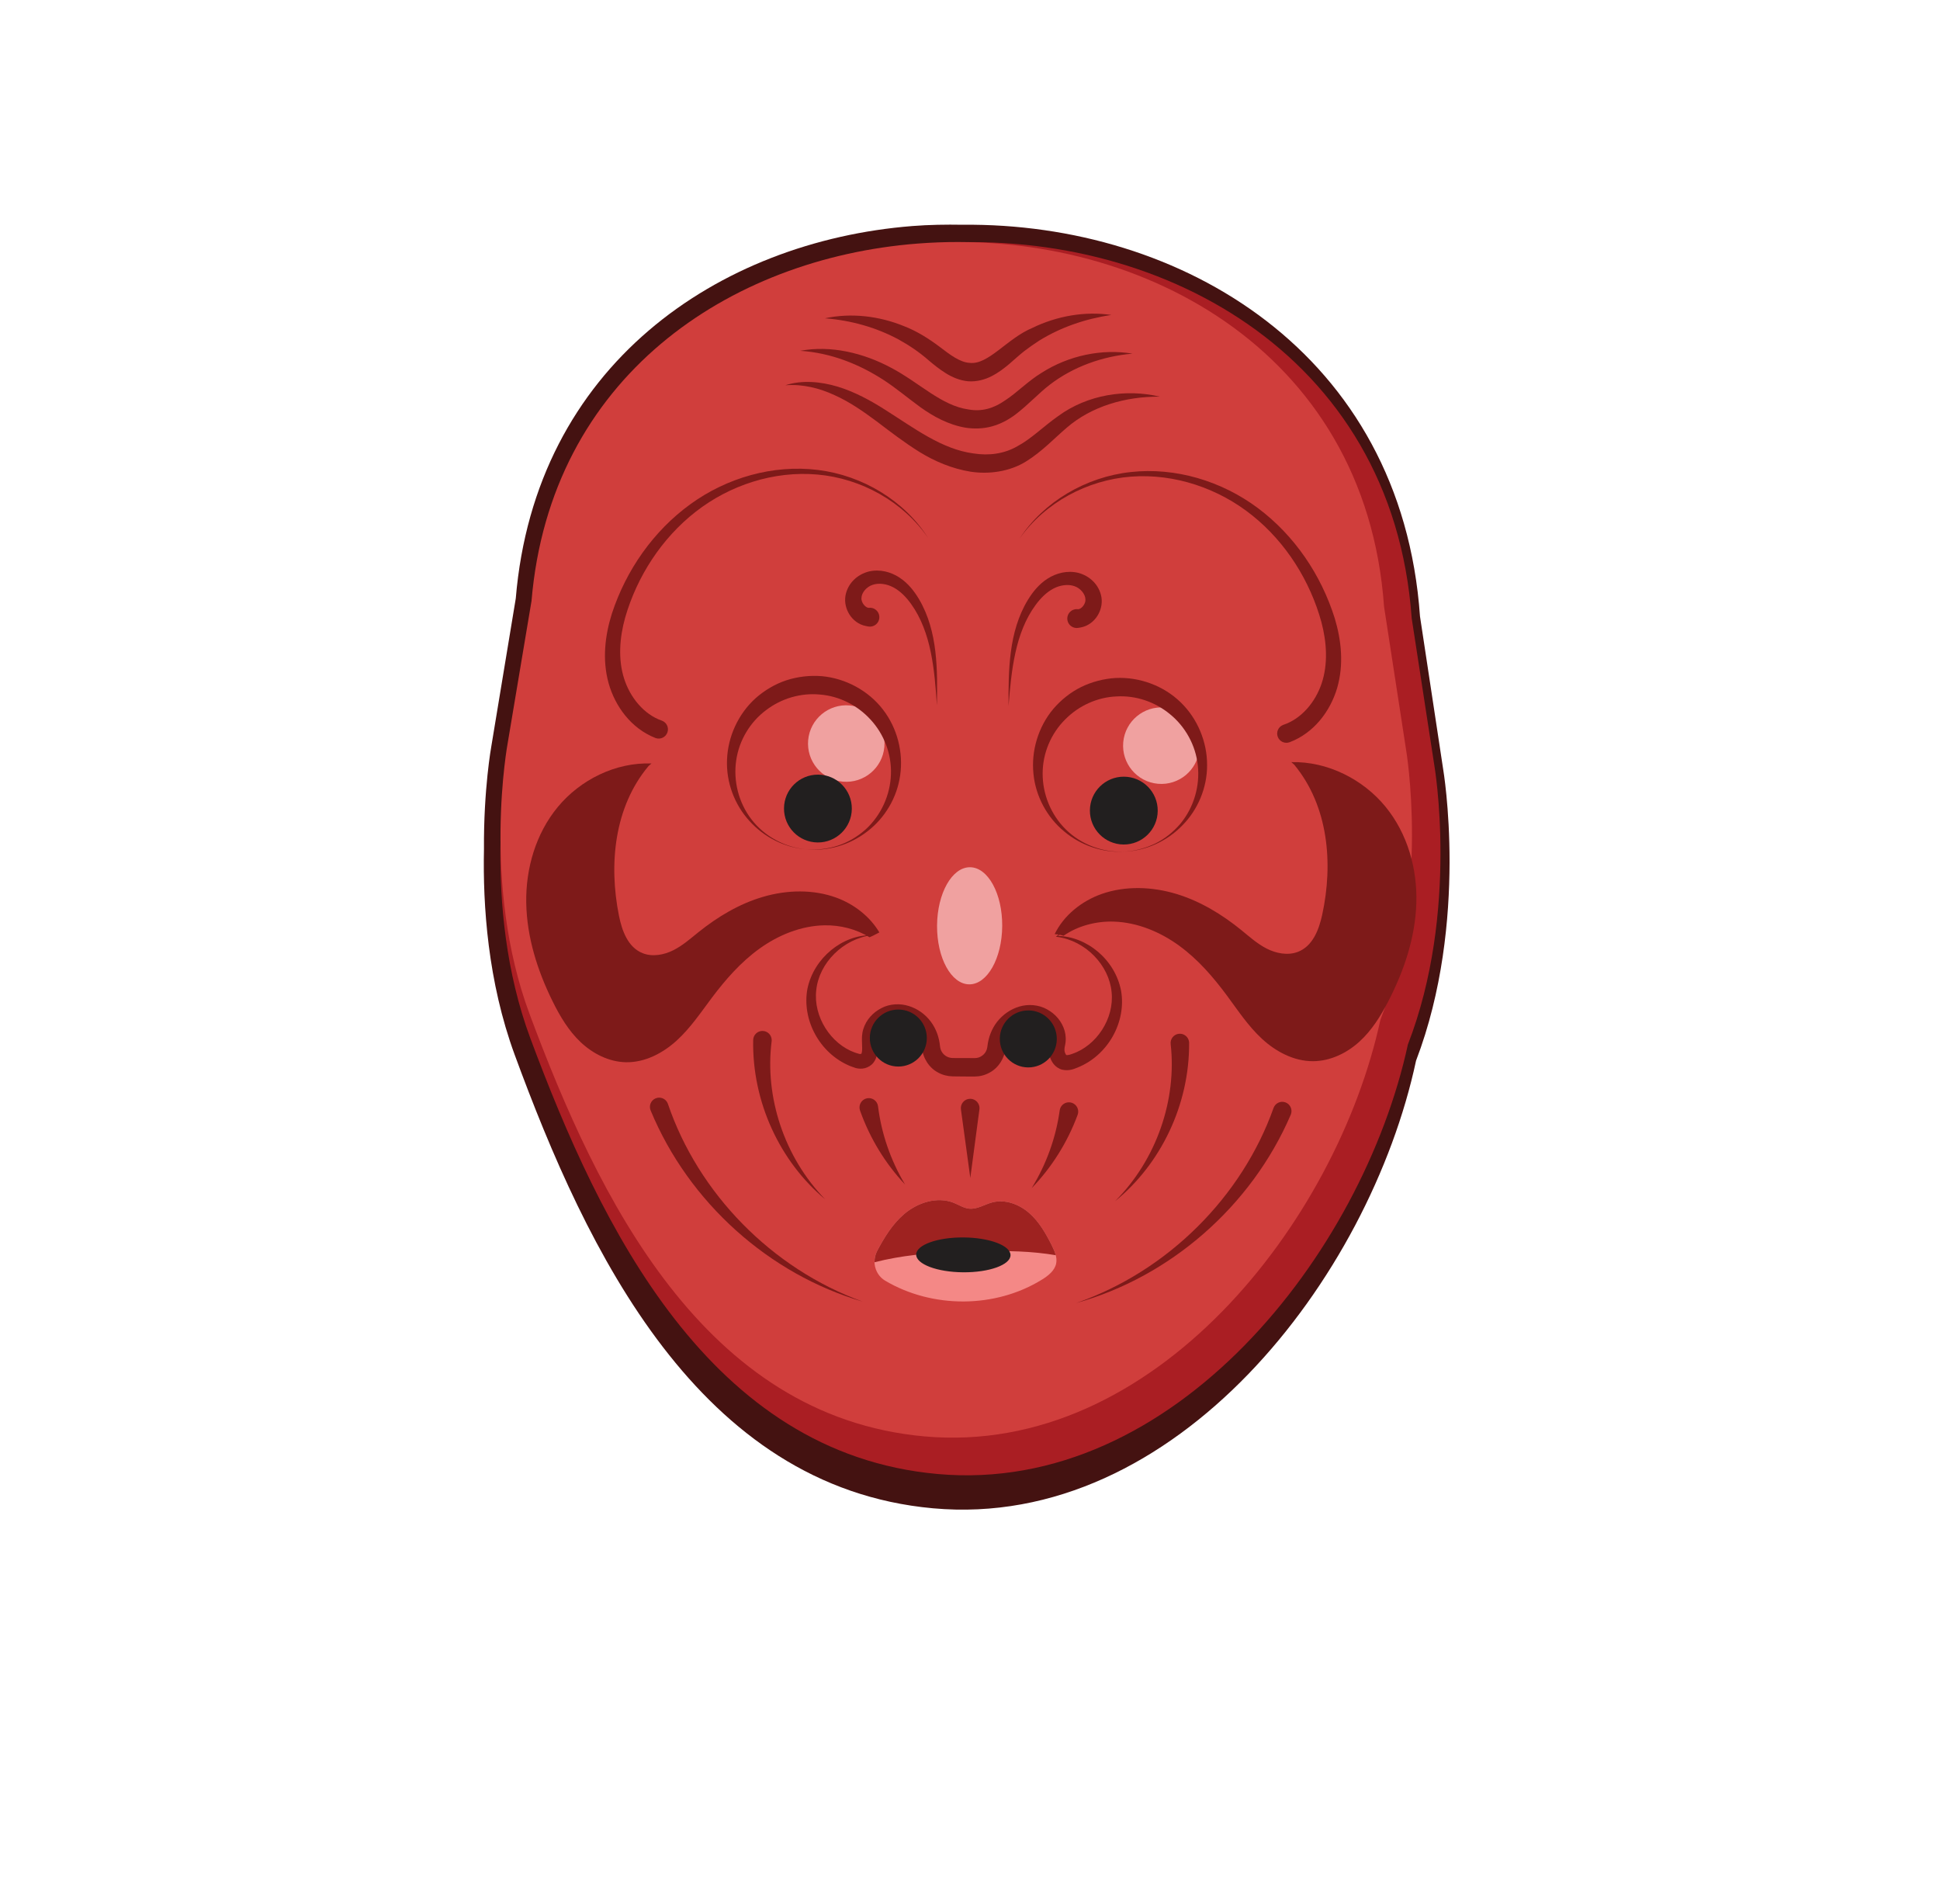
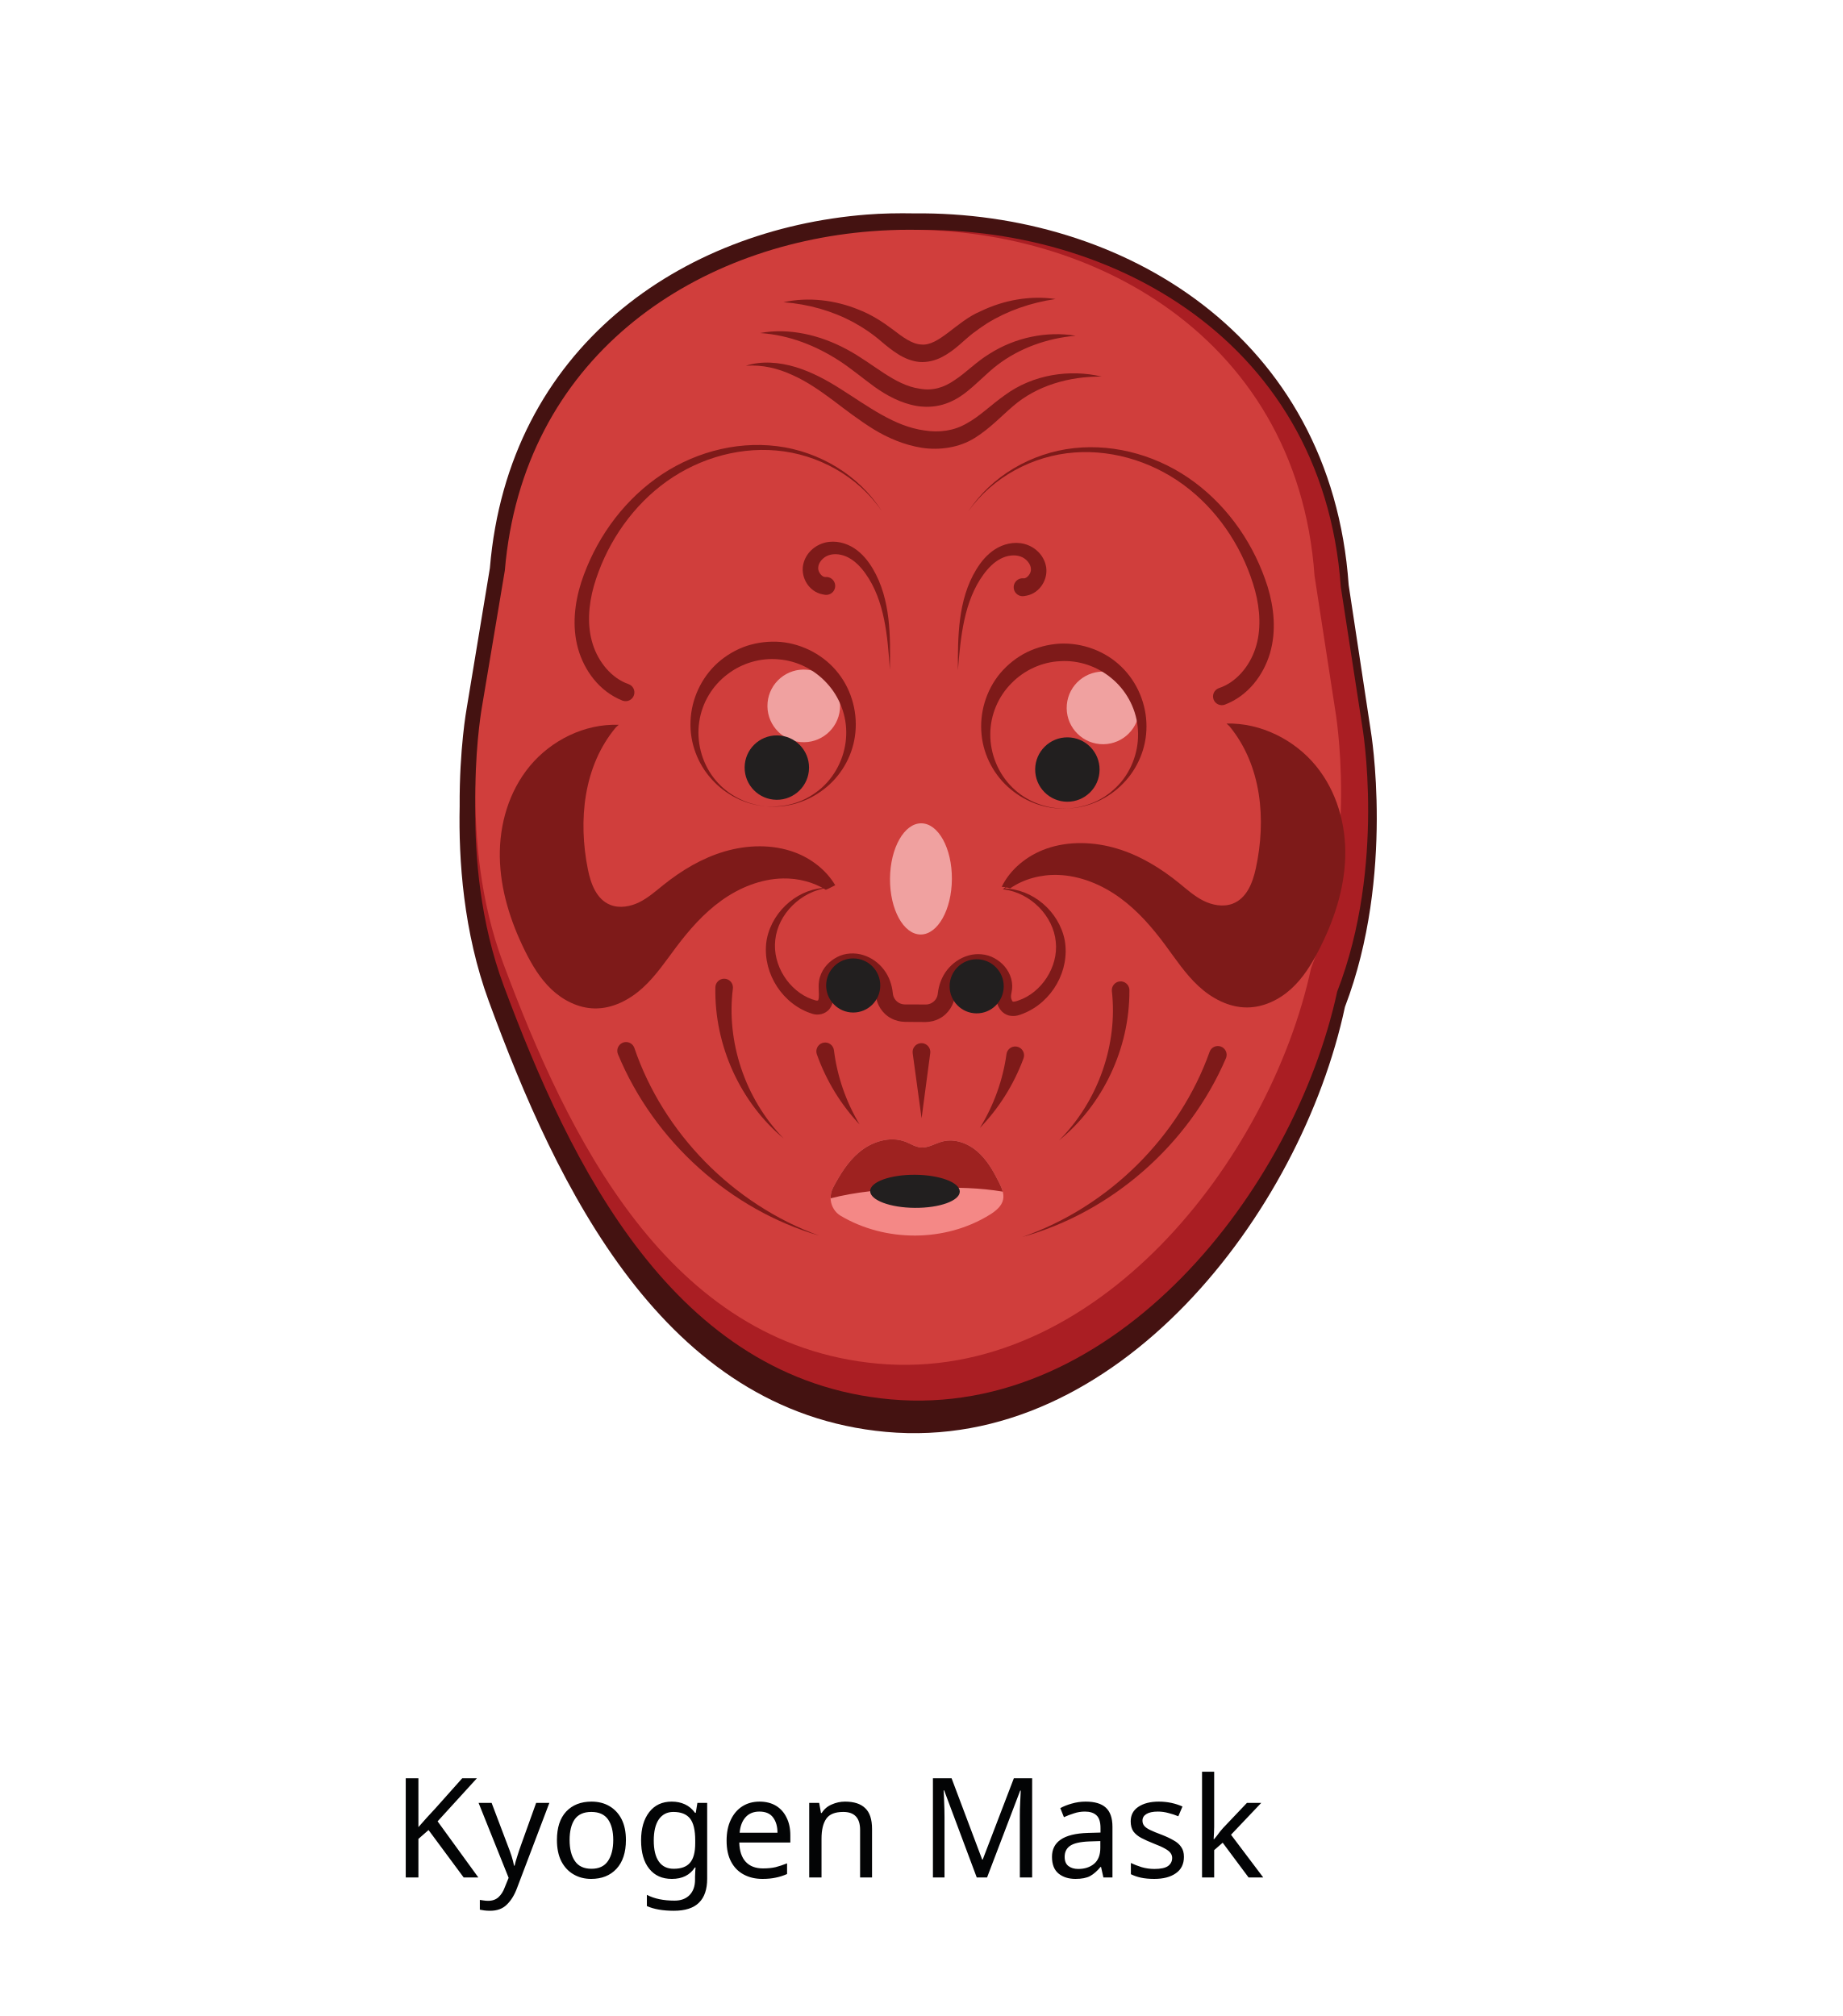
- <svg xmlns="http://www.w3.org/2000/svg" width="100%" height="100%" viewBox="0 0 159 156" version="1.1" xml:space="preserve" style="fill-rule:evenodd;clip-rule:evenodd;stroke-linejoin:round;stroke-miterlimit:2;">
-   <rect id="Kyogen-Mask" x="0" y="0" width="158.4" height="155.04" style="fill:none;" />
+ <svg xmlns="http://www.w3.org/2000/svg" width="100%" height="100%" viewBox="0 0 159 174" version="1.1" xml:space="preserve" style="fill-rule:evenodd;clip-rule:evenodd;stroke-linejoin:round;stroke-miterlimit:2;">
+   <rect id="Kyogen-Mask" x="0" y="0" width="158.4" height="173.28" style="fill:none;" />
+   <g transform="matrix(12,0,0,12,124.6014,162.0428)" />
+   <text x="33.857px" y="162.043px" style="font-family:'VirtuousSlabRegular', 'Virtuous Slab';font-weight:500;font-size:12px;fill:#030405;">Kyogen Mask</text>
  <path d="M118.28,63.029c0,0 -1.898,-12.524 -1.899,-12.525c-1.508,-21.583 -19.567,-32.272 -37.488,-32.088c-1.374,-0.024 -2.749,-0.003 -4.118,0.105c-15.897,1.258 -30.912,11.425 -32.503,30.516l-2.004,12.116c0,0 -0.638,3.496 -0.603,8.44c-0.099,4.61 0.319,10.842 2.513,16.819c5.905,16.079 15.075,35.427 34.281,37.175c19.917,1.812 35.797,-18.883 39.599,-36.678c4.36,-11.395 2.222,-23.88 2.222,-23.88" style="fill:#441211;fill-rule:nonzero;" />
  <path d="M76.262,19.97c-15.96,1.243 -31.032,11.305 -32.628,30.199l-2.011,11.992c0,0 -2.242,11.951 1.853,22.941c5.749,15.431 14.677,33.997 33.371,35.676c19.387,1.741 34.842,-18.116 38.542,-35.192c4.242,-10.934 2.161,-22.915 2.161,-22.915c0,0 -1.849,-12.017 -1.85,-12.018c-1.553,-21.878 -21.082,-32.113 -39.438,-30.683" style="fill:#aa1e23;fill-rule:nonzero;" />
  <path d="M75.198,19.958c-15.473,1.206 -30.087,10.96 -31.635,29.279l-1.949,11.626c0,0 -2.174,11.588 1.796,22.243c5.574,14.96 14.231,32.962 32.355,34.59c18.796,1.688 33.781,-17.565 37.368,-34.121c4.114,-10.601 2.096,-22.217 2.096,-22.217c0,0 -1.794,-11.651 -1.794,-11.652c-1.505,-21.211 -20.441,-31.134 -38.237,-29.748" style="fill:#d03e3c;fill-rule:nonzero;" />
  <g opacity="0.77">
    <clipPath id="_clip1">
      <path d="M66.201,64.04l6.27,0.042l0.043,-6.27l-6.271,-0.042l-0.042,6.27Z" clip-rule="nonzero" />
    </clipPath>
    <g clip-path="url(#_clip1)">
      <path d="M69.077,64.047c-1.724,-0.155 -2.996,-1.679 -2.841,-3.403c0.155,-1.724 1.679,-2.996 3.403,-2.841c1.724,0.155 2.996,1.679 2.841,3.403c-0.155,1.724 -1.679,2.996 -3.403,2.841" style="fill:#fabebd;fill-rule:nonzero;" />
    </g>
  </g>
  <g opacity="0.77">
    <clipPath id="_clip2">
      <path d="M76.767,80.638l5.341,0.036l0.064,-9.596l-5.34,-0.036l-0.065,9.596Z" clip-rule="nonzero" />
    </clipPath>
    <g clip-path="url(#_clip2)">
      <path d="M79.438,80.656c-1.475,-0.01 -2.656,-2.167 -2.638,-4.816c0.018,-2.65 1.228,-4.79 2.702,-4.78c1.475,0.01 2.656,2.166 2.638,4.816c-0.017,2.649 -1.227,4.79 -2.702,4.78" style="fill:#fabebd;fill-rule:nonzero;" />
    </g>
  </g>
  <g opacity="0.77">
    <clipPath id="_clip3">
      <path d="M92.026,64.213l6.269,0.043l0.042,-6.271l-6.269,-0.041l-0.042,6.269Z" clip-rule="nonzero" />
    </clipPath>
    <g clip-path="url(#_clip3)">
      <path d="M94.9,64.221c-1.724,-0.155 -2.996,-1.679 -2.841,-3.403c0.155,-1.724 1.679,-2.996 3.403,-2.841c1.724,0.155 2.996,1.679 2.841,3.403c-0.156,1.724 -1.679,2.996 -3.403,2.841" style="fill:#fabebd;fill-rule:nonzero;" />
    </g>
  </g>
  <path d="M71.46,76.625c-2.371,0.298 -4.33,2.288 -4.56,4.497c-0.258,2.194 1.204,4.428 3.174,5.126l0.354,0.109c0.062,0.012 0.116,0.006 0.143,-0.006c0.055,-0.044 0.025,0.021 0.074,-0.179c0.027,-0.18 0.015,-0.457 0.003,-0.757c-0.005,-0.155 -0.01,-0.318 0,-0.504c0.015,-0.202 0.047,-0.404 0.109,-0.594c0.24,-0.77 0.798,-1.362 1.478,-1.711c0.684,-0.367 1.548,-0.401 2.257,-0.174c0.721,0.226 1.342,0.676 1.789,1.271c0.455,0.601 0.691,1.313 0.761,2.019c0.033,0.375 0.239,0.68 0.553,0.847c0.154,0.085 0.323,0.12 0.504,0.124l0.892,0.001l0.886,0.006c0.173,-0.003 0.347,-0.038 0.498,-0.123c0.313,-0.173 0.517,-0.454 0.554,-0.858c0.083,-0.707 0.337,-1.414 0.803,-2.008c0.465,-0.58 1.089,-1.025 1.818,-1.237c0.717,-0.216 1.582,-0.154 2.261,0.227c0.674,0.366 1.219,0.976 1.443,1.756c0.11,0.386 0.124,0.811 0.033,1.206c-0.055,0.234 -0.058,0.412 -0.019,0.543c0.027,0.08 0.066,0.165 0.089,0.198c0.027,0.036 0.021,0.03 0.03,0.04c0.018,0.024 0.244,0.01 0.496,-0.094c1.972,-0.664 3.456,-2.881 3.222,-5.062c-0.204,-2.191 -2.121,-4.211 -4.475,-4.523l-0.094,-0.012l0.07,-0.054l0.486,-0.377l-0.432,0.433l-0.025,-0.067c2.428,0.014 4.758,1.944 5.246,4.487c0.449,2.565 -1.072,5.307 -3.581,6.305c-0.293,0.112 -0.67,0.289 -1.238,0.17c-0.279,-0.068 -0.54,-0.254 -0.697,-0.452c-0.163,-0.201 -0.245,-0.39 -0.319,-0.589c-0.15,-0.437 -0.113,-0.876 -0.043,-1.22c0.036,-0.186 0.023,-0.374 -0.036,-0.557c-0.114,-0.368 -0.426,-0.712 -0.802,-0.897c-0.374,-0.19 -0.783,-0.205 -1.203,-0.076c-0.411,0.128 -0.802,0.404 -1.074,0.756c-0.268,0.345 -0.436,0.798 -0.485,1.272c-0.052,0.785 -0.566,1.625 -1.312,2.009c-0.368,0.207 -0.793,0.309 -1.212,0.314l-0.898,-0.004l-0.892,-0.01c-0.411,-0.006 -0.841,-0.109 -1.206,-0.315c-0.745,-0.388 -1.256,-1.207 -1.311,-2.021c-0.041,-0.475 -0.197,-0.933 -0.46,-1.285c-0.264,-0.358 -0.648,-0.642 -1.057,-0.788c-0.419,-0.137 -0.834,-0.138 -1.213,0.048c-0.383,0.177 -0.707,0.515 -0.829,0.885c-0.149,0.302 0.005,0.904 -0.133,1.689c-0.043,0.2 -0.116,0.439 -0.296,0.668c-0.182,0.234 -0.445,0.38 -0.699,0.447c-0.262,0.065 -0.514,0.05 -0.74,-0.008c-0.197,-0.061 -0.326,-0.116 -0.491,-0.175c-2.486,-1.033 -3.957,-3.793 -3.476,-6.334c0.528,-2.517 2.867,-4.419 5.282,-4.382" style="fill:#7e1a19;fill-rule:nonzero;" />
  <path d="M70.974,51.297c-0.606,-0.114 -1.078,-0.506 -1.356,-0.949c-0.281,-0.448 -0.412,-0.986 -0.327,-1.529c0.188,-1.059 1.014,-1.767 1.92,-1.992c0.914,-0.214 1.811,0.042 2.509,0.497c0.702,0.462 1.205,1.105 1.597,1.764c0.788,1.329 1.17,2.823 1.343,4.293c0.173,1.478 0.155,2.952 0.128,4.42c-0.099,-1.465 -0.209,-2.935 -0.503,-4.359c-0.291,-1.42 -0.784,-2.8 -1.604,-3.941c-0.403,-0.568 -0.888,-1.065 -1.449,-1.366c-0.551,-0.298 -1.204,-0.391 -1.719,-0.213c-0.499,0.162 -0.899,0.649 -0.908,1.068c-0.042,0.386 0.353,0.839 0.611,0.812c0.425,-0.046 0.806,0.261 0.851,0.686c0.046,0.425 -0.262,0.807 -0.687,0.852c-0.075,0.008 -0.15,0.005 -0.222,-0.008l-0.184,-0.035Z" style="fill:#7e1a19;fill-rule:nonzero;" />
  <path d="M53.706,60.465c-1.99,-0.789 -3.289,-2.592 -3.825,-4.481c-0.536,-1.934 -0.295,-3.926 0.271,-5.716c1.17,-3.566 3.402,-6.754 6.417,-8.945c3.003,-2.185 6.805,-3.272 10.47,-2.816c3.652,0.45 7.085,2.508 9.037,5.585c-2.059,-3.007 -5.522,-4.896 -9.077,-5.208c-3.573,-0.319 -7.193,0.868 -9.976,3.044c-2.795,2.178 -4.811,5.307 -5.782,8.663c-0.468,1.668 -0.59,3.442 -0.09,5.011c0.496,1.562 1.632,2.939 3.084,3.443c0.395,0.137 0.604,0.569 0.467,0.964c-0.137,0.396 -0.569,0.606 -0.964,0.468c-0.01,-0.003 -0.022,-0.009 -0.032,-0.012" style="fill:#7e1a19;fill-rule:nonzero;" />
  <path d="M88.339,49.916c0.257,0.031 0.658,-0.417 0.621,-0.803c-0.003,-0.419 -0.397,-0.911 -0.893,-1.08c-0.512,-0.185 -1.167,-0.1 -1.722,0.191c-0.565,0.293 -1.055,0.783 -1.467,1.345c-0.835,1.131 -1.347,2.503 -1.657,3.919c-0.314,1.421 -0.443,2.889 -0.561,4.352c-0.008,-1.467 -0.006,-2.942 0.188,-4.417c0.192,-1.468 0.593,-2.957 1.4,-4.275c0.4,-0.654 0.912,-1.29 1.62,-1.742c0.705,-0.446 1.604,-0.689 2.516,-0.464c0.903,0.237 1.718,0.957 1.893,2.017c0.077,0.545 -0.061,1.08 -0.348,1.524c-0.284,0.441 -0.761,0.826 -1.369,0.932l-0.181,0.031c-0.421,0.074 -0.822,-0.208 -0.895,-0.629c-0.073,-0.421 0.208,-0.822 0.629,-0.895c0.075,-0.013 0.153,-0.014 0.226,-0.006" style="fill:#7e1a19;fill-rule:nonzero;" />
  <path d="M105.194,59.387c1.458,-0.484 2.613,-1.846 3.13,-3.401c0.521,-1.562 0.422,-3.338 -0.023,-5.013c-0.926,-3.369 -2.9,-6.524 -5.666,-8.739c-2.752,-2.213 -6.356,-3.448 -9.933,-3.179c-3.559,0.266 -7.047,2.107 -9.146,5.087c1.993,-3.051 5.453,-5.062 9.111,-5.463c3.67,-0.406 7.459,0.731 10.431,2.955c2.985,2.231 5.174,5.45 6.297,9.031c0.541,1.797 0.756,3.793 0.193,5.72c-0.56,1.882 -1.884,3.667 -3.884,4.429c-0.391,0.15 -0.829,-0.046 -0.979,-0.436c-0.15,-0.391 0.046,-0.83 0.436,-0.979c0.01,-0.004 0.023,-0.009 0.033,-0.012" style="fill:#7e1a19;fill-rule:nonzero;" />
  <path d="M64.364,31.567c1.364,-0.442 2.891,-0.304 4.282,0.112c1.399,0.425 2.699,1.131 3.9,1.898c2.4,1.518 4.638,3.227 7.227,3.575c1.271,0.202 2.524,0.039 3.614,-0.59c1.128,-0.601 2.12,-1.611 3.323,-2.457c2.427,-1.786 5.597,-2.259 8.345,-1.604c-2.828,-0.019 -5.599,0.795 -7.622,2.54c-1.027,0.876 -2.004,1.938 -3.327,2.763c-1.34,0.84 -3.046,1.076 -4.554,0.846c-1.522,-0.244 -2.937,-0.846 -4.187,-1.613c-1.244,-0.777 -2.375,-1.644 -3.485,-2.489c-1.119,-0.831 -2.241,-1.618 -3.493,-2.176c-1.239,-0.573 -2.602,-0.912 -4.023,-0.805" style="fill:#7e1a19;fill-rule:nonzero;" />
  <path d="M65.587,28.745c2.505,-0.472 5.186,0.174 7.462,1.396c2.315,1.226 4.115,3.102 6.322,3.408c1.081,0.198 2.061,-0.078 3.01,-0.744c0.965,-0.623 1.851,-1.567 2.998,-2.265c2.228,-1.418 4.943,-1.98 7.439,-1.563c-2.512,0.22 -4.874,1.09 -6.766,2.536c-0.933,0.712 -1.759,1.64 -2.844,2.465c-0.544,0.405 -1.184,0.757 -1.899,0.956c-0.718,0.199 -1.471,0.219 -2.175,0.11c-1.408,-0.239 -2.642,-0.922 -3.691,-1.672c-1.05,-0.767 -1.986,-1.556 -2.992,-2.215c-2.025,-1.316 -4.338,-2.245 -6.864,-2.412" style="fill:#7e1a19;fill-rule:nonzero;" />
  <path d="M67.609,26.082c2.128,-0.463 4.439,-0.2 6.517,0.656c1.045,0.405 2.033,1.035 2.909,1.696c0.845,0.65 1.655,1.254 2.424,1.297c1.538,0.198 3.073,-1.998 5.159,-2.866c2.024,-0.982 4.314,-1.377 6.468,-1.057c-2.146,0.315 -4.152,1.016 -5.902,2.094c-0.432,0.276 -0.848,0.573 -1.252,0.88c-0.395,0.312 -0.778,0.663 -1.199,1.028c-0.423,0.36 -0.889,0.719 -1.454,1.008c-0.555,0.292 -1.255,0.478 -1.95,0.422c-0.693,-0.069 -1.313,-0.345 -1.82,-0.663c-0.514,-0.322 -0.954,-0.676 -1.364,-1.023c-0.791,-0.695 -1.613,-1.25 -2.519,-1.75c-1.812,-0.97 -3.854,-1.554 -6.017,-1.722" style="fill:#7e1a19;fill-rule:nonzero;" />
  <path d="M69.814,66.269c-0.01,1.535 -1.263,2.771 -2.798,2.761c-1.535,-0.011 -2.77,-1.263 -2.76,-2.798c0.01,-1.535 1.263,-2.771 2.797,-2.76c1.535,0.01 2.771,1.263 2.761,2.797" style="fill:#221f1f;fill-rule:nonzero;" />
  <path d="M94.885,66.437c-0.01,1.535 -1.263,2.771 -2.798,2.761c-1.535,-0.011 -2.771,-1.263 -2.76,-2.798c0.01,-1.535 1.263,-2.771 2.797,-2.76c1.535,0.01 2.771,1.262 2.761,2.797" style="fill:#221f1f;fill-rule:nonzero;" />
  <path d="M66.076,69.594c0.88,0.068 1.772,-0.036 2.609,-0.308c0.835,-0.275 1.6,-0.738 2.25,-1.314c1.294,-1.174 2.033,-2.858 2.085,-4.525c0.064,-1.677 -0.578,-3.302 -1.663,-4.476c-1.074,-1.183 -2.572,-1.933 -4.14,-2.06c-1.564,-0.156 -3.174,0.312 -4.443,1.286c-1.28,0.958 -2.199,2.447 -2.436,4.108c-0.246,1.651 0.181,3.441 1.245,4.826c1.059,1.39 2.731,2.299 4.493,2.463m0,0c-1.763,-0.141 -3.456,-0.992 -4.654,-2.328c-1.213,-1.322 -1.919,-3.157 -1.835,-5.029c0.068,-1.863 0.909,-3.74 2.354,-5.038c0.726,-0.639 1.58,-1.149 2.51,-1.457c0.931,-0.301 1.925,-0.416 2.902,-0.338c1.957,0.178 3.824,1.189 5.008,2.73c1.192,1.535 1.682,3.534 1.417,5.381c-0.253,1.856 -1.275,3.537 -2.706,4.62c-1.419,1.1 -3.236,1.635 -4.996,1.459" style="fill:#7e1a19;fill-rule:nonzero;" />
  <path d="M92.161,69.782c0.881,-0.057 1.749,-0.285 2.539,-0.672c0.789,-0.39 1.481,-0.956 2.044,-1.617c1.115,-1.345 1.61,-3.116 1.427,-4.775c-0.173,-1.668 -1.037,-3.188 -2.276,-4.196c-1.229,-1.02 -2.818,-1.553 -4.388,-1.457c-1.571,0.065 -3.099,0.755 -4.218,1.898c-1.133,1.128 -1.834,2.732 -1.835,4.409c-0.01,1.669 0.663,3.382 1.912,4.603c1.244,1.227 3.028,1.892 4.795,1.807m0,0c-1.765,0.109 -3.561,-0.497 -4.936,-1.65c-1.386,-1.139 -2.343,-2.857 -2.523,-4.721c-0.195,-1.855 0.374,-3.831 1.621,-5.319c0.629,-0.736 1.403,-1.36 2.28,-1.795c0.88,-0.43 1.847,-0.683 2.826,-0.744c1.963,-0.099 3.954,0.64 5.342,1.999c1.396,1.351 2.164,3.262 2.161,5.127c0.01,1.874 -0.766,3.683 -2.03,4.956c-1.249,1.288 -2.974,2.074 -4.741,2.147" style="fill:#7e1a19;fill-rule:nonzero;" />
  <path d="M71.963,90.648c0.272,2.205 1.017,4.406 2.21,6.403c-1.596,-1.692 -2.87,-3.757 -3.683,-6.048l-0.002,-0.007c-0.141,-0.396 0.066,-0.832 0.463,-0.973c0.397,-0.141 0.833,0.066 0.974,0.464c0.018,0.052 0.031,0.108 0.038,0.161" style="fill:#7e1a19;fill-rule:nonzero;" />
  <path d="M88.319,91.355c-0.844,2.279 -2.146,4.327 -3.764,5.997c1.22,-1.98 1.994,-4.171 2.296,-6.372c0.058,-0.417 0.442,-0.709 0.859,-0.652c0.417,0.057 0.709,0.442 0.652,0.859c-0.008,0.054 -0.021,0.108 -0.039,0.157l-0.004,0.011Z" style="fill:#7e1a19;fill-rule:nonzero;" />
  <path d="M71.886,102.509c0.592,-1.122 1.261,-2.218 2.223,-3.037c1.111,-0.945 2.706,-1.455 4.06,-0.914c0.421,0.168 0.815,0.433 1.266,0.477c0.659,0.064 1.26,-0.35 1.901,-0.517c1.053,-0.273 2.193,0.156 3.013,0.872c0.82,0.716 1.37,1.686 1.857,2.659c0.231,0.461 0.458,0.97 0.356,1.476c-0.118,0.589 -0.644,1 -1.155,1.318c-3.832,2.379 -8.993,2.384 -12.864,0.092c-0.478,-0.284 -0.788,-0.784 -0.857,-1.336c-0.046,-0.375 0.024,-0.755 0.2,-1.09" style="fill:#f48886;fill-rule:nonzero;" />
  <path d="M86.206,102.05c-0.487,-0.973 -1.037,-1.944 -1.857,-2.659c-0.819,-0.716 -1.96,-1.145 -3.013,-0.872c-0.641,0.166 -1.242,0.581 -1.9,0.516c-0.452,-0.044 -0.846,-0.309 -1.267,-0.477c-1.355,-0.54 -2.95,-0.031 -4.06,0.915c-0.962,0.818 -1.631,1.914 -2.223,3.037c-0.149,0.283 -0.218,0.598 -0.209,0.916c1.094,-0.279 2.201,-0.471 3.317,-0.6c0.351,-0.075 0.707,-0.132 1.069,-0.147c0.42,-0.017 0.841,-0.029 1.261,-0.041c0.8,-0.039 1.603,-0.057 2.408,-0.061c0.245,-0.008 0.491,-0.015 0.738,-0.025c2.052,-0.085 4.069,-0.037 6.058,0.297c-0.07,-0.276 -0.195,-0.544 -0.322,-0.799" style="fill:#9e2220;fill-rule:nonzero;" />
  <path d="M82.821,102.848c-0.005,0.789 -1.741,1.417 -3.876,1.402c-2.136,-0.014 -3.862,-0.665 -3.857,-1.454c0.005,-0.789 1.74,-1.417 3.876,-1.402c2.135,0.014 3.862,0.665 3.857,1.454" style="fill:#221f1f;fill-rule:nonzero;" />
  <path d="M71.373,76.751c0.242,-0.1 0.464,-0.239 0.699,-0.349c-0.761,-1.286 -2.043,-2.299 -3.499,-2.839c-1.909,-0.707 -4.074,-0.652 -6.032,-0.078c-1.959,0.573 -3.726,1.637 -5.292,2.893c-0.663,0.53 -1.303,1.103 -2.071,1.486c-0.767,0.383 -1.704,0.556 -2.504,0.24c-1.213,-0.479 -1.699,-1.848 -1.945,-3.073c-0.846,-4.219 -0.389,-8.911 2.427,-12.266l0.236,-0.206c-2.947,-0.112 -5.835,1.346 -7.662,3.547c-1.826,2.2 -2.646,5.064 -2.6,7.867c0.046,2.804 0.912,5.553 2.169,8.091c0.597,1.205 1.296,2.388 2.289,3.328c0.994,0.939 2.317,1.621 3.718,1.646c1.561,0.028 3.034,-0.754 4.16,-1.781c1.126,-1.028 1.97,-2.295 2.877,-3.503c1.121,-1.49 2.367,-2.919 3.903,-4.023c1.537,-1.106 3.393,-1.874 5.319,-1.912c1.296,-0.026 2.617,0.31 3.696,0.978c0.037,-0.015 0.074,-0.03 0.112,-0.046" style="fill:#7e1a19;fill-rule:nonzero;" />
  <path d="M113.552,66.098c-1.821,-2.225 -4.729,-3.722 -7.717,-3.65l0.237,0.209c2.808,3.393 3.208,8.091 2.294,12.297c-0.267,1.222 -0.777,2.585 -2.013,3.048c-0.816,0.304 -1.762,0.119 -2.535,-0.274c-0.772,-0.394 -1.413,-0.974 -2.078,-1.515c-1.57,-1.275 -3.347,-2.365 -5.324,-2.964c-1.976,-0.6 -4.17,-0.684 -6.115,-0.003c-1.673,0.587 -3.13,1.78 -3.862,3.296c0.249,0.015 0.493,0.055 0.729,0.134c1.162,-0.811 2.664,-1.209 4.125,-1.161c1.952,0.065 3.821,0.858 5.364,1.984c1.543,1.125 2.786,2.571 3.901,4.076c0.903,1.219 1.741,2.498 2.868,3.541c1.128,1.042 2.61,1.845 4.192,1.837c1.42,-0.006 2.771,-0.67 3.791,-1.596c1.019,-0.926 1.744,-2.098 2.364,-3.295c1.309,-2.521 2.223,-5.259 2.308,-8.062c0.085,-2.802 -0.708,-5.677 -2.529,-7.902" style="fill:#7e1a19;fill-rule:nonzero;" />
  <path d="M75.961,85.071c-0.009,1.29 -1.061,2.328 -2.351,2.32c-1.29,-0.009 -2.328,-1.062 -2.32,-2.351c0.009,-1.29 1.062,-2.329 2.351,-2.32c1.29,0.009 2.329,1.061 2.32,2.351" style="fill:#221f1f;fill-rule:nonzero;" />
  <path d="M86.614,85.143c-0.009,1.29 -1.061,2.328 -2.351,2.32c-1.29,-0.009 -2.328,-1.062 -2.32,-2.351c0.009,-1.29 1.062,-2.329 2.351,-2.32c1.29,0.009 2.329,1.061 2.32,2.351" style="fill:#221f1f;fill-rule:nonzero;" />
  <path d="M80.272,90.899l-0.747,5.618l-0.768,-5.615c-0.057,-0.419 0.235,-0.804 0.654,-0.861c0.418,-0.057 0.804,0.236 0.861,0.654c0.009,0.068 0.008,0.139 0,0.204" style="fill:#7e1a19;fill-rule:nonzero;" />
  <path d="M54.742,90.453c2.486,7.304 8.479,13.486 15.958,16.198c-7.636,-2.232 -14.24,-8.091 -17.375,-15.663c-0.162,-0.386 0.022,-0.83 0.408,-0.991c0.387,-0.161 0.83,0.022 0.992,0.409c0.005,0.014 0.012,0.033 0.017,0.047" style="fill:#7e1a19;fill-rule:nonzero;" />
  <path d="M63.242,85.327c-0.576,4.549 1.02,9.477 4.383,12.938c-3.705,-3.09 -5.992,-7.981 -5.895,-13.045c0.006,-0.418 0.352,-0.753 0.77,-0.747c0.419,0.006 0.754,0.351 0.748,0.77c-0.001,0.027 -0.003,0.058 -0.006,0.084" style="fill:#7e1a19;fill-rule:nonzero;" />
  <path d="M105.788,91.34c-3.237,7.529 -9.92,13.299 -17.585,15.428c7.515,-2.611 13.591,-8.712 16.175,-15.982c0.14,-0.395 0.573,-0.601 0.968,-0.461c0.394,0.141 0.6,0.574 0.46,0.968c-0.005,0.015 -0.012,0.033 -0.018,0.047" style="fill:#7e1a19;fill-rule:nonzero;" />
  <path d="M97.459,85.46c0.03,5.064 -2.323,9.924 -6.069,12.963c3.409,-3.415 5.071,-8.321 4.556,-12.877c-0.046,-0.416 0.253,-0.792 0.669,-0.839c0.417,-0.047 0.792,0.253 0.84,0.669c0.003,0.027 0.004,0.058 0.004,0.084" style="fill:#7e1a19;fill-rule:nonzero;" />
</svg>
